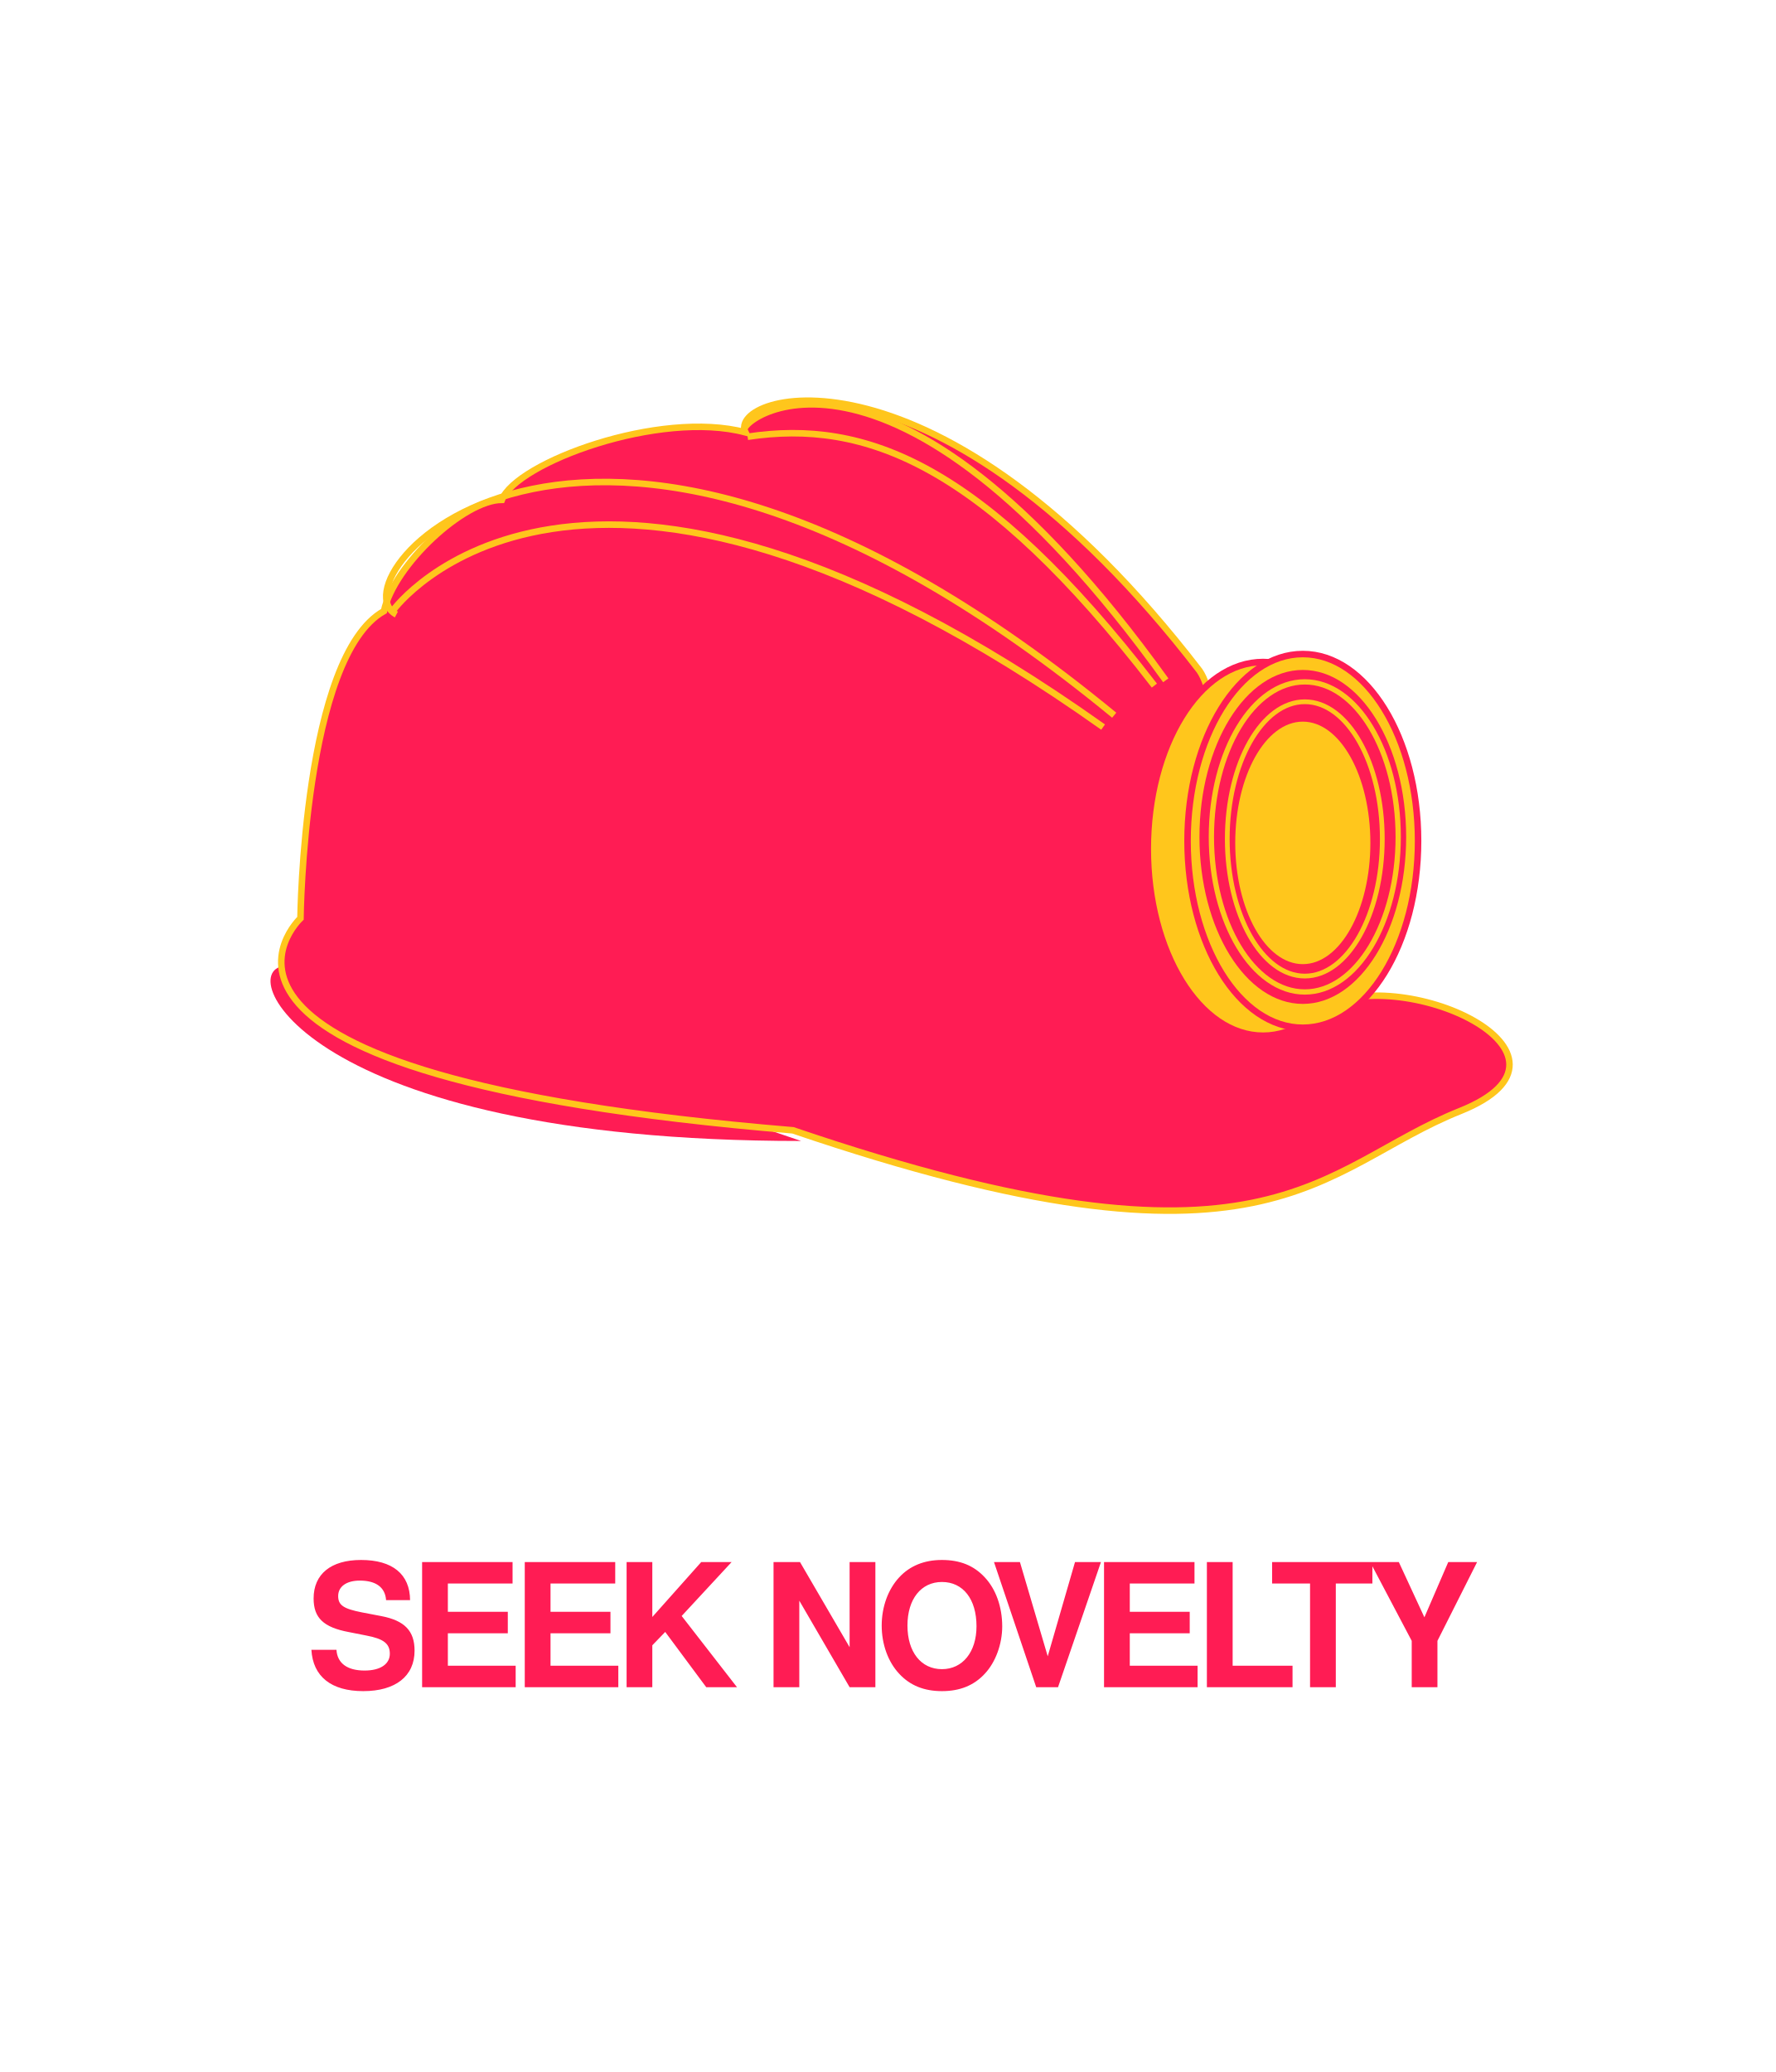
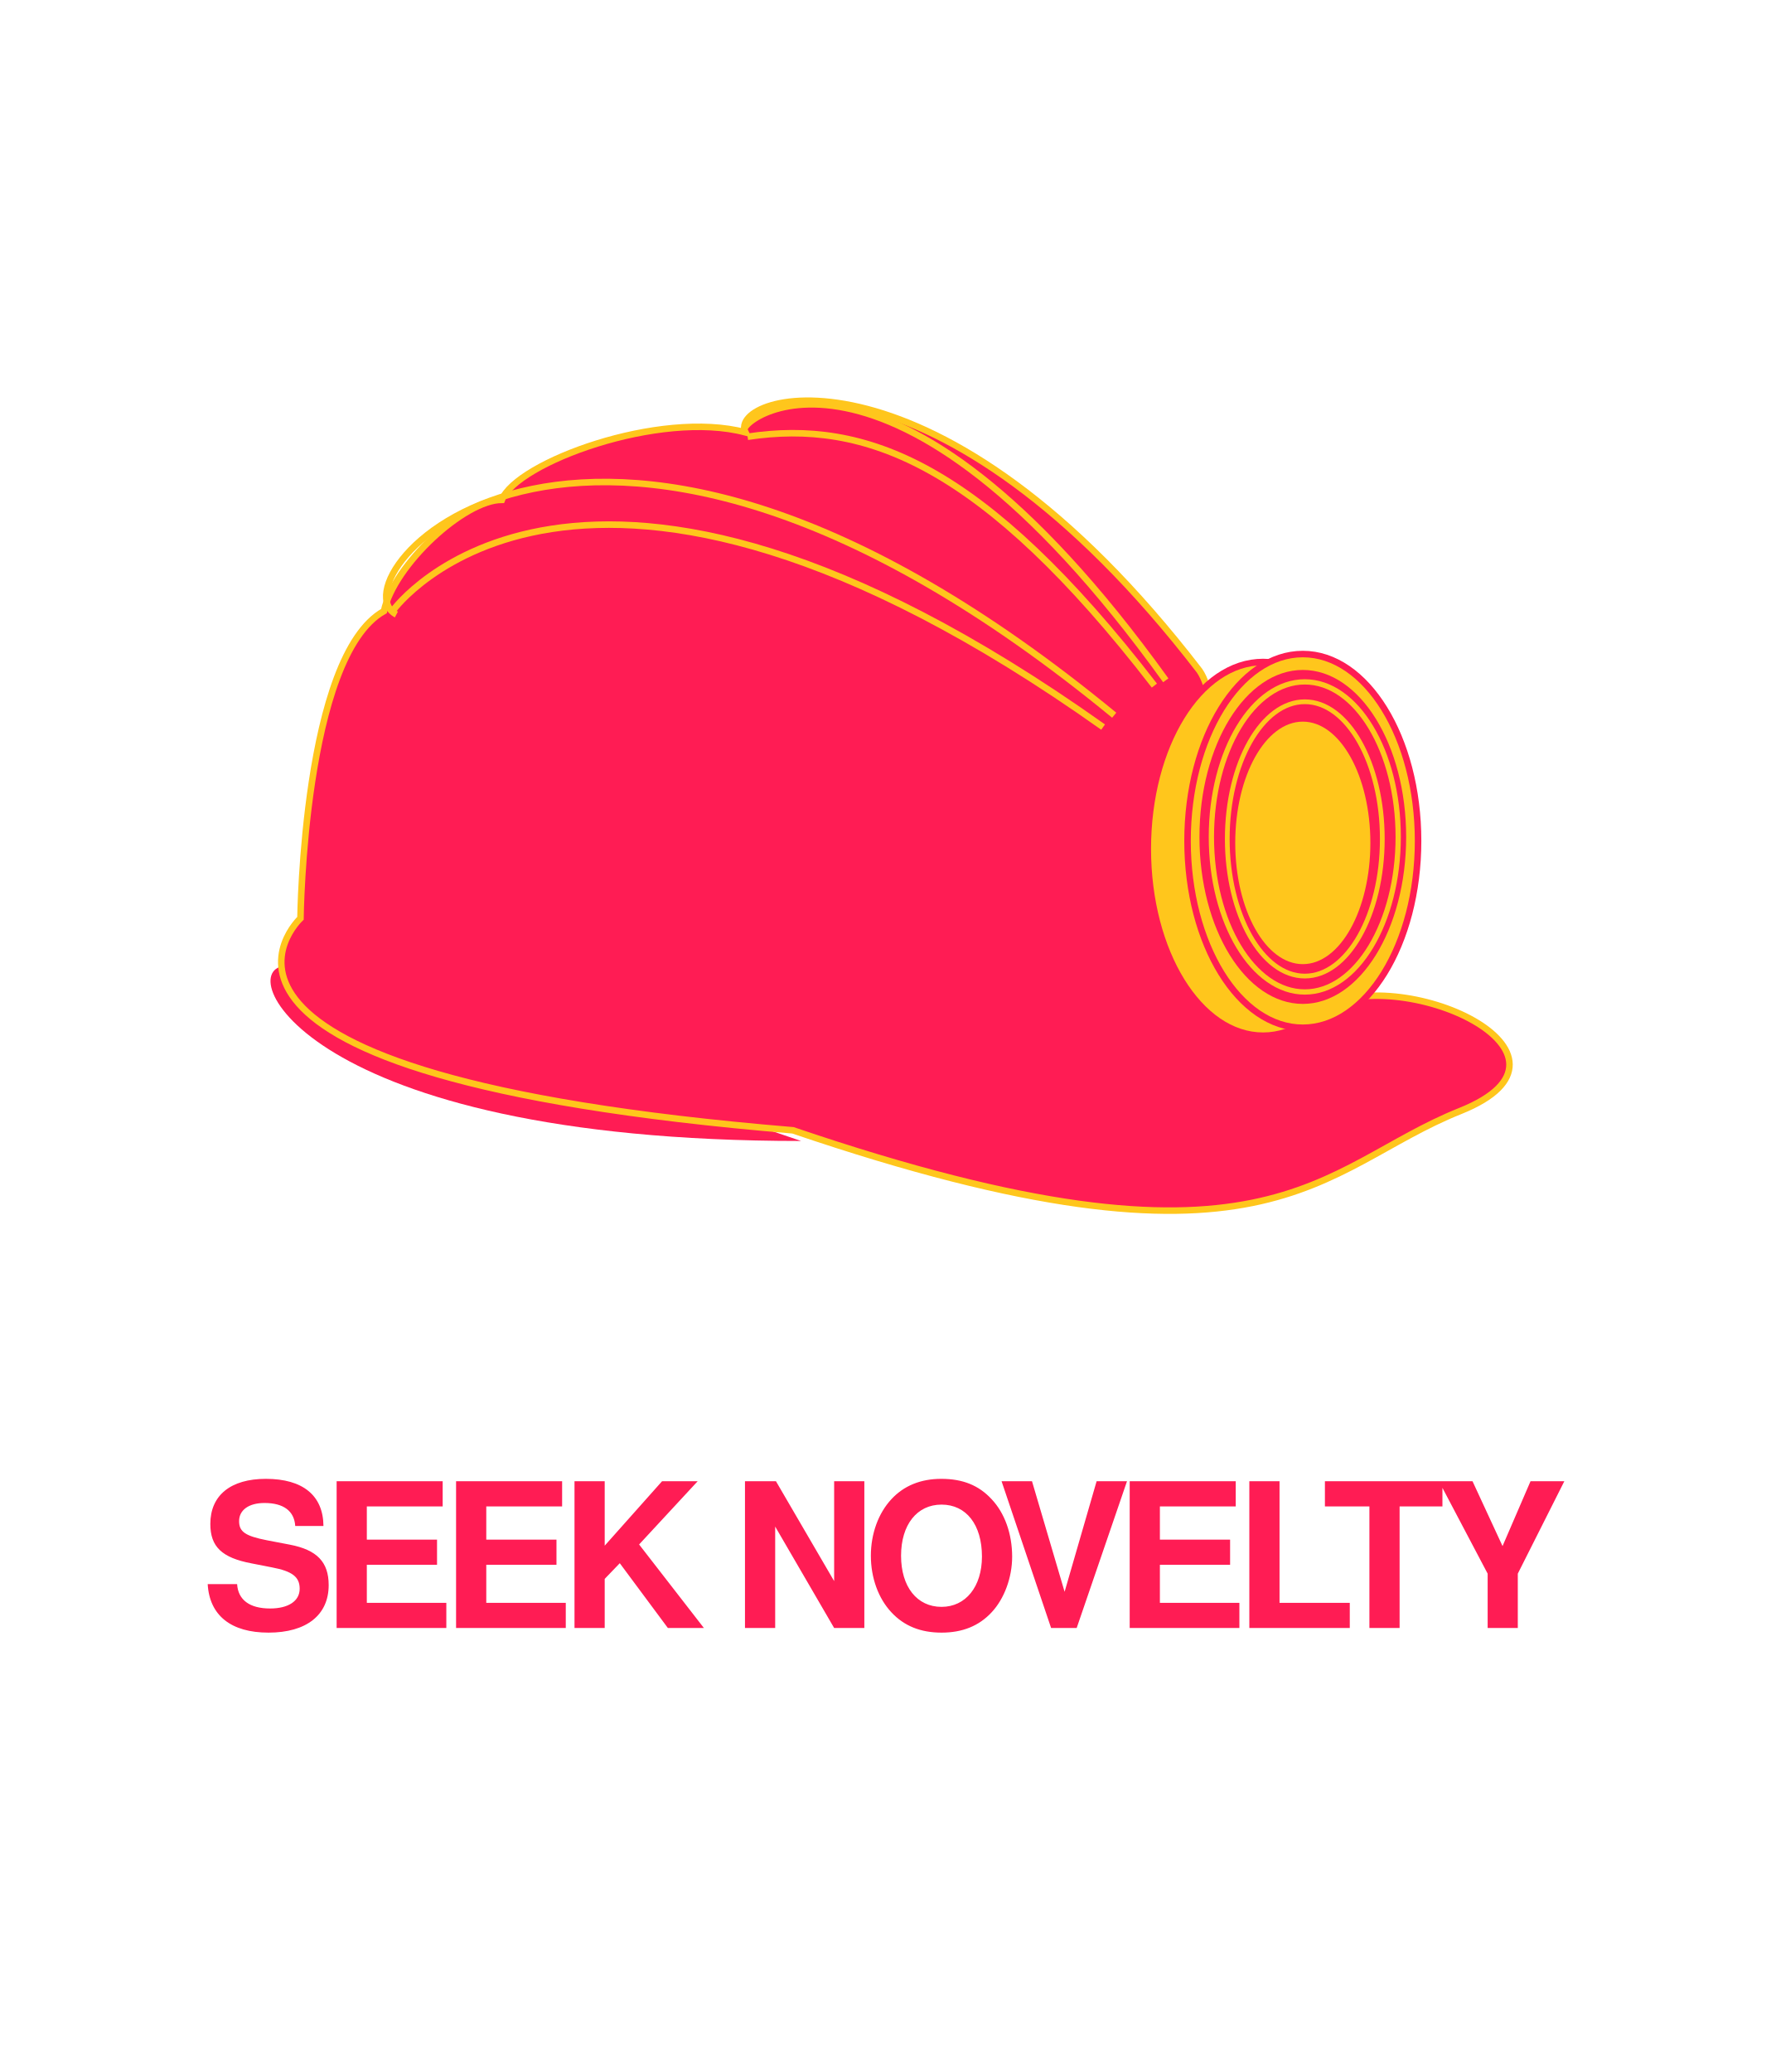
<svg xmlns="http://www.w3.org/2000/svg" width="600px" height="700px" viewBox="0 0 600 700" version="1.1" style="background: #FFC61C;">
  <defs>
    <style type="text/css">

             #seektext {
-                 font-family: 'Helvetica Neue', 'Helvetica', 'Arial';
-                 font-size: 58px;
+                 font-family: 'LucidaGrande-Bold', 'Lucida Grande', 'Helvetica Neue', 'Helvetica', 'Arial';
+                 font-size: 68px;
                font-weight: bold;
-                 letter-spacing: -4px;
+                 letter-spacing: -5px;
            }

        </style>
  </defs>
  <g id="Seek-Novelty" stroke="none" stroke-width="1" fill="none" fill-rule="evenodd">
    <g id="seeknovelty-copy">
      <text class="advice_text" id="seektext" fill="#FF1C54">
-         <tspan x="103.348" y="570">SEEK NOVELTY</tspan>
+         <tspan x="68" y="550">SEEK NOVELTY</tspan>
      </text>
      <g id="Group" transform="translate(91, 135)">
        <path d="M5.747,191.337 C-12.876,191.337 10.675,250.466 179.661,250.466" id="rim" fill="#FF1C54" />
        <path d="M10.515,175.237 C10.515,175.237 11.508,86.694 38.723,71.447 C42.08,55.858 65.829,33.862 78.565,33.862 C83.415,21.333 131.815,3.342 160.847,11.063 C154.513,-1.973 225.489,-23.835 314.297,91.625 C328.241,112.016 312.971,227.931 354.226,205.977 C382.22,189.504 450.363,221.134 402.294,240.366 C354.226,259.597 338.017,301.72 176.914,246.863 C-46.391,228.318 10.515,175.237 10.515,175.237 Z" id="hat" stroke="#FFC61C" stroke-width="2.2" fill="#FF1C54" />
        <g id="headlight" transform="translate(296.7917, 85.96078)">
          <ellipse id="Oval-1" stroke="#FF1C54" stroke-width="2.2" fill="#FFC61C" cx="38.946" cy="65.814" rx="38.946" ry="63.127" />
          <ellipse id="Oval-1-Copy" stroke="#FF1C54" stroke-width="2.2" fill="#FFC61C" cx="52.375" cy="63.127" rx="38.946" ry="63.127" />
          <ellipse id="Oval-1-Copy-2" fill="#FF1C54" cx="52.375" cy="61.784" rx="34.917" ry="56.412" />
          <ellipse id="Oval-1-Copy-2" stroke="#FFC61C" stroke-width="1.782" cx="53.046" cy="61.784" rx="31.559" ry="52.382" />
          <ellipse id="Oval-1-Copy-3" stroke="#FFC61C" stroke-width="1.604" cx="53.046" cy="62.456" rx="26.188" ry="46.338" />
          <ellipse id="Oval-1-Copy-3" fill="#FFC61C" cx="52.375" cy="63.799" rx="22.83" ry="40.966" />
        </g>
        <path d="M41.894,71.087 C41.894,71.087 104.506,-15.192 281.697,110.638" id="Path-454" stroke="#FFC61C" stroke-width="2.2" />
        <path d="M42.922,72.61 C20.661,60.894 107,-40.137 285.447,106.627" id="Path-454-Copy" stroke="#FFC61C" stroke-width="2.2" />
        <path d="M160.58,10.937 C155.965,8.233 208.829,-35.988 302.866,94.832" id="Path-456" stroke="#FFC61C" stroke-width="2.2" />
        <path d="M161.581,12.553 C201.128,6.556 240.969,21.356 299.016,96.619" id="Path-456-Copy" stroke="#FFC61C" stroke-width="2.2" />
      </g>
    </g>
  </g>
</svg>
